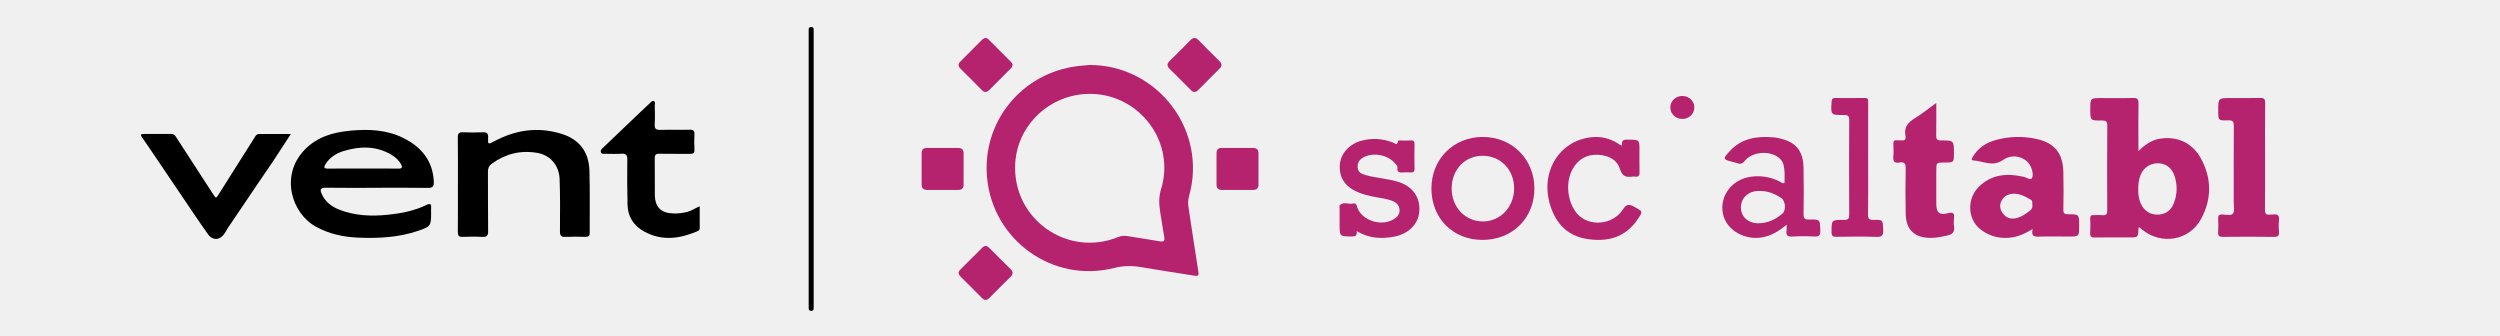
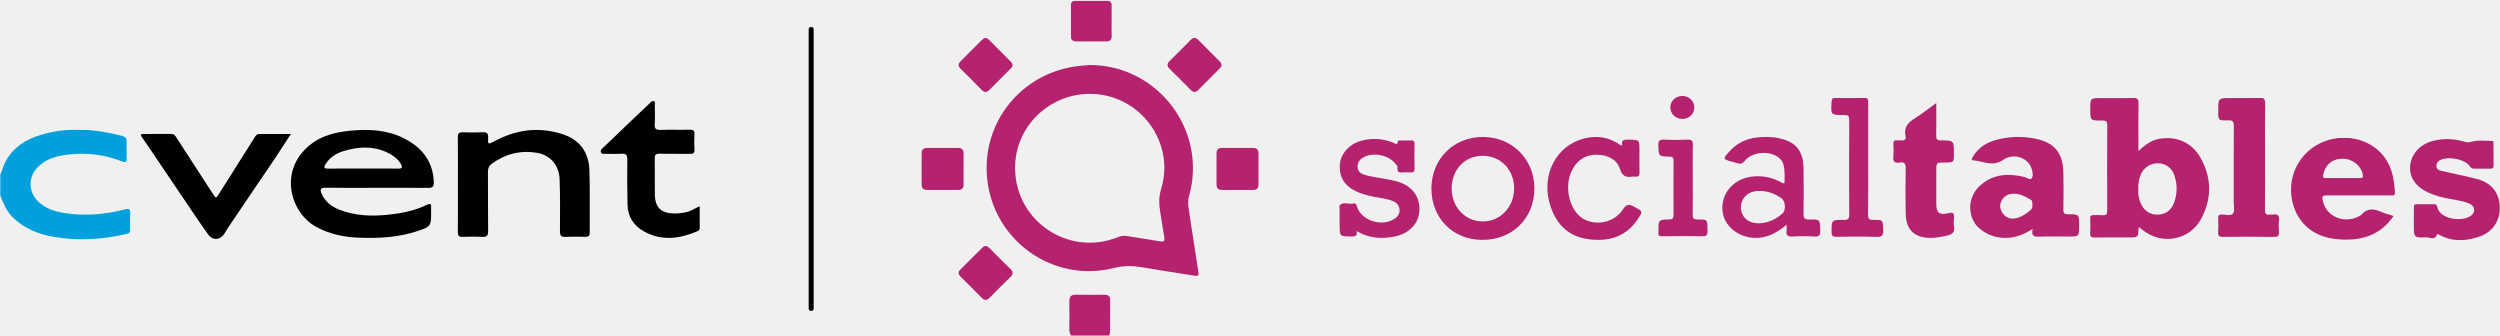
- <svg xmlns="http://www.w3.org/2000/svg" xmlns:xlink="http://www.w3.org/1999/xlink" width="2501" height="336">
+ <svg xmlns="http://www.w3.org/2000/svg" xmlns:xlink="http://www.w3.org/1999/xlink" width="2501px" height="336px" viewBox="0 0 2501 336" version="1.1">
  <defs>
-     <path id="a" d="M.28.7h1110.54v206.02H.28z" />
-     <path id="c" d="M.93.86h208.95v102.4H.93z" />
-     <path id="e" d="M.24.67H637.4V236.6H.25z" />
+     <polygon id="path-1" points="0.276 0.699 1110.823 0.699 1110.823 206.723 0.276 206.723" />
+     <polygon id="path-3" points="0.927 0.863 209.877 0.863 209.877 103.256 0.927 103.256" />
+     <polygon id="path-5" points="0.238 0.668 637.414 0.668 637.414 236.601 0.238 236.601" />
  </defs>
-   <g fill="none">
-     <g>
-       <g transform="translate(0 129)">
-         <mask id="b">
-           <use xlink:href="#a" />
+   <g id="Artboard-Copy-6" stroke="none" stroke-width="1" fill="none" fill-rule="evenodd">
+     <g id="social-tables-logo-white">
+       <g id="Group-4" transform="translate(0, 129)">
+         <mask id="mask-2" fill="white">
+           <use xlink:href="#path-1" />
        </mask>
-         <path fill="#00A0DD" d="M0 45.92c2.34-4.15 3.17-8.87 5.43-13.12 7.6-14.3 20.2-22.2 34.78-26.67 27.4-8.4 54.95-6.25 82.33.9 3.1.82 4.26 2.45 4.2 5.54-.12 5.58-.18 11.18 0 16.76.13 3.7-.9 4.58-4.47 3.2-17.24-6.75-35.13-9.1-53.5-6.98-11.4 1.3-22.36 3.98-30.83 12.5-10.86 10.93-9.53 27.08 2.63 36.62 6.18 4.84 13.1 7.5 20.72 8.9 21.38 3.97 42.5 2.33 63.38-3.03 4.74-1.22 5.88-.18 5.6 4.44-.33 5.2-.2 10.43-.04 15.64.1 2.78-.98 3.77-3.66 4.4-23.92 5.67-48.07 7.08-72.3 3.02C38.57 105.4 24.02 99.67 12.3 88 6.06 81.77 3.26 73.83 0 66.05c0-6.7 0-13.42 0-20.13" mask="url(#b)" />
-         <path fill="#B5226E" d="M1071.55 207c-1.07-1.96-1.8-3.95-1.77-6.28.1-9.46.15-18.93-.02-28.4-.08-4.8 2-6.6 6.68-6.5 9.24.17 18.48.16 27.72 0 4.58-.1 6.8 1.38 6.66 6.4-.27 9.45-.13 18.93-.04 28.4 0 2.27-.45 4.35-1.36 6.38-12.62 0-25.24 0-37.87 0" mask="url(#b)" />
+         <g id="Clip-2" />
+         <path d="M0,45.916 C2.343,41.774 3.167,37.055 5.426,32.798 C13.03,18.492 25.618,10.602 40.208,6.132 C67.606,-2.257 95.152,-0.122 122.533,7.038 C125.616,7.847 126.785,9.483 126.721,12.571 C126.606,18.154 126.546,23.747 126.739,29.331 C126.864,33.024 125.837,33.912 122.261,32.516 C105.016,25.777 87.13,23.442 68.748,25.545 C57.375,26.849 46.398,29.53 37.929,38.049 C27.072,48.985 28.398,65.13 40.562,74.666 C46.739,79.51 53.675,82.163 61.282,83.577 C82.657,87.539 103.782,85.902 124.664,80.541 C129.4,79.325 130.536,80.36 130.251,84.978 C129.929,90.173 130.058,95.41 130.219,100.62 C130.306,103.402 129.243,104.387 126.555,105.02 C102.641,110.691 78.491,112.101 54.268,108.038 C38.555,105.399 24.011,99.672 12.303,87.996 C6.057,81.766 3.263,73.834 0,66.055 C0,59.338 0,52.627 0,45.916" id="Fill-1" fill="#00A0DD" mask="url(#mask-2)" />
+         <path d="M1071.552,207 C1070.48,205.045 1069.757,203.053 1069.78,200.723 C1069.868,191.257 1069.932,181.79 1069.762,172.329 C1069.679,167.508 1071.755,165.714 1076.44,165.811 C1085.678,165.992 1094.924,165.978 1104.161,165.816 C1108.736,165.733 1110.955,167.198 1110.816,172.218 C1110.55,181.675 1110.688,191.15 1110.775,200.617 C1110.793,202.891 1110.333,204.971 1109.422,207 C1096.797,207 1084.177,207 1071.552,207" id="Fill-3" fill="#B5226E" mask="url(#mask-2)" />
      </g>
-       <path fill="#B5226E" d="M1090.18 93.9c-39.5.07-72.4 30.8-74.56 69.64-3.08 55.27 51.84 94.45 103.18 73.55 3.08-1.27 5.96-1.42 9.18-.87 10.78 1.83 21.63 3.27 32.4 5.2 4.45.8 5-.8 4.3-4.6-1.46-8.2-2.66-16.47-4-24.7-1.23-7.67-1.6-14.92.84-22.82 14.65-47.36-21.6-95.5-71.34-95.4zm.13-28.9c68.24.2 117.96 65.96 99.13 131.46-1.18 4.1-.94 7.93-.3 12.02 3.3 21.08 6.23 42.22 9.7 63.27.74 4.54-.9 4.55-4.2 4-17.22-2.76-34.48-5.32-51.65-8.3-9.55-1.66-18.6-1.87-28.33.6-61.2 15.6-121.52-27.6-127.22-90.5-5.05-55.75 34.66-104.55 90.7-111.43 4.04-.5 8.12-.75 12.18-1.12z" />
-       <path fill="#B5226E" d="M2139.16 189.6c-.3 4.76.5 9.67 2.6 14.3 3.28 7.17 9.72 11.2 17.26 10.82 7.96-.4 13.25-4.7 15.9-11.9 3.3-8.92 3.44-18.1.38-27.16-2.57-7.68-8.6-12.14-16.1-12.34-7.67-.2-14.57 4.17-17.6 11.33-1.98 4.67-2.65 9.6-2.44 14.96zm.1-38.43c6.68-6.42 13.2-11.12 21.6-12.44 17.14-2.67 32.3 4.07 40.9 19.7 10.95 19.93 10.97 40.74.2 60.6-11.84 21.8-39.85 26.37-59.06 10.62-.96-.8-1.9-1.6-2.88-2.42-.37.58-.7.85-.7 1.13-.24 9.16-.23 9.16-9.56 9.16-11.37 0-22.74-.15-34.1.08-3.75.07-4.86-1.1-4.63-4.72.3-4.8.17-9.63.04-14.45-.07-2.4.77-3.34 3.2-3.23 2.98.14 6-.23 8.94.08 4.1.44 4.9-1.33 4.88-5.05-.14-28.17-.17-56.34.03-84.5.04-4.3-1.24-5.25-5.33-5.2-11.67.2-11.67 0-11.67-11.35 0-11.05 0-11.05 10.95-11.05 10.62 0 21.26.23 31.87-.12 4.6-.15 5.5 1.47 5.43 5.66-.25 13.7-.1 27.43-.1 41.14 0 1.78 0 3.55 0 6.37z" />
-       <path fill="#000" d="M363.5 168.62c11.7 0 23.42-.12 35.1.06 3.76.06 4.17-1.33 2.7-4.14-2.3-4.35-5.9-7.5-10.12-9.95-15.4-8.94-31.67-8.37-47.9-3.34-7 2.16-13.42 6.26-17.55 12.84-2.1 3.32-1.76 4.67 2.68 4.6 11.7-.22 23.4-.08 35.1-.08zm13.62 19.27c-17.13 0-34.26.15-51.4-.1-5.2-.08-5.74 1.96-4.03 5.88 3.32 7.65 9.35 12.7 16.96 15.77 16.28 6.6 33.3 7.13 50.5 5.28 13.02-1.4 25.77-3.98 37.6-9.74 3.97-1.94 4.9-.5 4.56 3.2-.17 1.83-.03 3.68-.03 5.52 0 12.3-.83 13.1-12.92 17.2-19.35 6.6-39.27 7.65-59.5 6.85-15.07-.6-29.3-3.57-42.7-10.88-24.35-13.3-36.32-51.25-11.42-77.04 12.62-13.07 28.53-17.44 45.6-19.08 18.12-1.75 36.2-1.03 52.95 7.2 18.4 9.08 29.9 23.02 30.7 44.2.16 4.75-1.53 5.86-6.05 5.8-16.94-.23-33.9-.1-50.83-.1z" />
-       <path fill="#000" d="M458.1 184.16c0-15.6.1-31.2-.1-46.8-.05-4.02 1.27-5.18 5.1-5.02 6.5.26 13.03.3 19.53 0 4.2-.2 5.97.78 5.7 5.5-.38 6.7 0 6.8 6 3.57 21.47-11.55 43.86-14.8 67.36-7.54 17.67 5.47 27.42 17.76 27.98 36.9.6 20.66.14 41.35.27 62.02 0 3.3-1.3 4.2-4.34 4.14-6.68-.15-13.4-.28-20.07.04-4.3.2-5.37-1.45-5.35-5.54.1-17.47.3-34.96-.34-52.4-.5-13.5-9.34-23.95-22.55-26.13-16.8-2.8-31.68 1.04-45.33 10.88-2.76 2-3.87 4.54-3.83 8.13.16 19.74-.08 39.47.2 59.2.05 4.83-1.47 6.13-6 5.87-6.5-.36-13.04-.27-19.54-.03-3.68.14-4.8-1.2-4.78-4.86.16-15.97.07-31.94.07-47.92" />
-       <path fill="#B5226E" d="M2033.2 205.34c-.22-2.56.43-4.4-1.74-5.65-4.84-2.82-9.78-5.55-15.44-5.88-5.67-.33-10.8 1.6-13.62 6.85-2.53 4.7-1.57 9.42 1.75 13.48 3.7 4.54 8.54 5.4 14.05 3.83 4.57-1.3 8.28-4 12-6.78 2.32-1.73 3.44-3.8 3-5.86zm.26 23.67c-9.17 5.87-17.7 9-27.26 9-9.5 0-17.87-2.97-25.23-8.8-12.73-10.12-13.42-30.55-1.2-42.5 12.92-12.62 28.54-13.55 45.15-9.73 2.6.6 6.2 3.45 7.56 1.5 1.83-2.65.97-6.78-.23-10.2-3.72-10.6-17.7-15.7-28.43-8.25-10.58 7.34-19.8.98-29.6.47-2.9-.16-1.37-2.34-.58-3.68 5.3-9 13.46-14.2 23.28-16.85 13.3-3.6 26.8-3.9 40.25-1 18.03 3.87 26.5 14.1 27 32.86.34 12.6.24 25.23.02 37.84-.07 3.73 1.07 4.67 4.68 4.67 11.12-.02 11.12.13 11.12 11.32 0 10.97 0 10.97-11.03 10.97-9.66 0-19.33-.23-28.97.1-4.85.17-8.2-.33-6.54-7.72z" />
-       <g transform="translate(2291 137)">
-         <mask id="d">
-           <use xlink:href="#c" />
+       <path d="M1090.184,93.891 C1050.695,93.969 1017.788,124.708 1015.623,163.538 C1012.536,218.805 1067.461,257.995 1118.803,237.085 C1121.884,235.833 1124.759,235.681 1127.978,236.229 C1138.757,238.057 1149.609,239.503 1160.369,241.438 C1164.828,242.234 1165.372,240.622 1164.69,236.823 C1163.216,228.615 1162.023,220.358 1160.687,212.123 C1159.448,204.463 1159.08,197.21 1161.521,189.311 C1176.169,141.942 1139.913,93.794 1090.184,93.891 Z M1090.308,65 C1158.541,65.193 1208.261,130.962 1189.43,196.459 C1188.251,200.567 1188.486,204.385 1189.131,208.484 C1192.438,229.564 1195.359,250.7 1198.822,271.747 C1199.569,276.288 1197.924,276.298 1194.622,275.763 C1177.408,272.986 1160.153,270.435 1142.976,267.45 C1133.427,265.792 1124.385,265.576 1114.648,268.054 C1053.463,283.653 993.13,240.447 987.432,177.539 C982.384,121.797 1022.09,73.005 1078.129,66.124 C1082.174,65.626 1086.25,65.368 1090.308,65 Z" id="Fill-5" fill="#B5226E" />
+       <path d="M2139.156,189.61 C2138.851,194.362 2139.65,199.271 2141.758,203.886 C2145.045,211.07 2151.475,215.087 2159.024,214.719 C2166.984,214.333 2172.268,210.022 2174.917,202.829 C2178.208,193.903 2178.356,184.715 2175.305,175.656 C2172.725,167.975 2166.688,163.521 2159.204,163.319 C2151.531,163.112 2144.629,167.493 2141.592,174.654 C2139.618,179.319 2138.948,184.246 2139.156,189.61 Z M2139.257,151.167 C2145.937,144.746 2152.464,140.048 2160.859,138.734 C2178.005,136.059 2193.167,142.797 2201.751,158.415 C2212.707,178.358 2212.725,199.17 2201.95,219.035 C2190.121,240.845 2162.112,245.404 2142.9,229.648 C2141.943,228.862 2141.005,228.062 2140.025,227.235 C2139.646,227.814 2139.327,228.081 2139.317,228.356 C2139.082,237.521 2139.086,237.521 2129.762,237.521 C2118.391,237.521 2107.019,237.374 2095.652,237.604 C2091.912,237.673 2090.798,236.501 2091.029,232.879 C2091.325,228.076 2091.195,223.245 2091.066,218.429 C2091.001,216.043 2091.843,215.087 2094.27,215.202 C2097.247,215.335 2100.26,214.972 2103.21,215.285 C2107.301,215.721 2108.096,213.947 2108.077,210.229 C2107.943,182.058 2107.906,153.888 2108.11,125.717 C2108.142,121.443 2106.857,120.482 2102.771,120.542 C2091.103,120.721 2091.098,120.537 2091.098,109.18 C2091.098,98.13 2091.098,98.13 2102.054,98.13 C2112.672,98.126 2123.309,98.365 2133.923,98.011 C2138.527,97.85 2139.428,99.472 2139.35,103.66 C2139.105,117.37 2139.257,131.086 2139.257,144.801 C2139.257,146.575 2139.257,148.349 2139.257,151.167 Z" id="Fill-6" fill="#B5226E" />
+       <path d="M363.513,168.618 C375.209,168.618 386.915,168.505 398.607,168.682 C402.361,168.737 402.772,167.348 401.29,164.545 C398.995,160.189 395.412,157.048 391.182,154.594 C375.786,145.659 359.509,146.233 343.278,151.258 C336.277,153.425 329.863,157.517 325.726,164.099 C323.634,167.421 323.967,168.773 328.414,168.691 C340.106,168.477 351.811,168.618 363.513,168.618 Z M377.121,187.891 C359.989,187.891 342.862,188.05 325.731,187.795 C320.508,187.718 319.977,189.761 321.69,193.68 C325.024,201.332 331.05,206.366 338.656,209.452 C354.938,216.057 371.958,216.58 389.168,214.728 C402.181,213.33 414.926,210.754 426.766,204.992 C430.728,203.062 431.656,204.491 431.319,208.214 C431.152,210.035 431.286,211.883 431.286,213.717 C431.291,226.012 430.469,226.822 418.385,230.932 C399.027,237.509 379.107,238.565 358.886,237.773 C343.809,237.182 329.582,234.205 316.181,226.89 C291.832,213.59 279.863,175.646 304.762,149.861 C317.382,136.788 333.285,132.418 350.352,130.775 C368.481,129.032 386.573,129.746 403.308,137.994 C421.7,147.057 433.198,161.003 433.988,182.192 C434.163,186.935 432.469,188.041 427.952,187.977 C411.01,187.749 394.063,187.891 377.121,187.891 Z" id="Fill-7" fill="#000000" />
+       <path d="M458.089,184.161 C458.089,168.564 458.214,152.962 458.002,137.364 C457.946,133.338 459.27,132.182 463.099,132.336 C469.599,132.602 476.127,132.639 482.627,132.327 C486.83,132.126 488.602,133.119 488.329,137.83 C487.946,144.555 488.32,144.648 494.331,141.409 C515.802,129.848 538.194,126.595 561.69,133.86 C579.368,139.331 589.12,151.62 589.683,170.768 C590.288,191.422 589.817,212.108 589.946,232.78 C589.965,236.075 588.636,236.983 585.614,236.918 C578.92,236.774 572.208,236.638 565.528,236.96 C561.233,237.17 560.163,235.511 560.181,231.419 C560.269,213.948 560.477,196.464 559.835,179.007 C559.337,165.525 550.503,155.073 537.295,152.887 C520.507,150.114 505.615,153.936 491.974,163.778 C489.206,165.777 488.103,168.321 488.136,171.905 C488.302,191.636 488.057,211.371 488.329,231.102 C488.394,235.93 486.867,237.226 482.328,236.969 C475.837,236.61 469.304,236.704 462.799,236.941 C459.118,237.076 457.988,235.748 458.02,232.081 C458.177,216.111 458.089,200.136 458.089,184.161" id="Fill-8" fill="#000000" />
+       <path d="M2033.207,205.343 C2032.981,202.784 2033.626,200.937 2031.464,199.685 C2026.616,196.877 2021.68,194.146 2016.025,193.819 C2010.351,193.488 2005.231,195.408 2002.397,200.67 C1999.866,205.362 2000.83,210.09 2004.148,214.146 C2007.858,218.686 2012.693,219.556 2018.205,217.977 C2022.768,216.669 2026.482,213.967 2030.206,211.195 C2032.515,209.473 2033.635,207.406 2033.207,205.343 Z M2033.46,229.013 C2024.293,234.869 2015.758,237.991 2006.199,238 C1996.705,238.009 1988.33,235.026 1980.97,229.188 C1968.236,219.077 1967.554,198.654 1979.767,186.711 C1992.69,174.082 2008.314,173.147 2024.925,176.973 C2027.533,177.576 2031.128,180.417 2032.478,178.465 C2034.313,175.818 2033.446,171.692 2032.253,168.276 C2028.533,157.668 2014.559,152.558 2003.821,160.017 C1993.243,167.36 1984.007,161.002 1974.214,160.491 C1971.319,160.339 1972.849,158.161 1973.642,156.817 C1978.942,147.83 1987.104,142.622 1996.917,139.966 C2010.209,136.361 2023.712,136.062 2037.166,138.962 C2055.2,142.843 2063.657,153.074 2064.164,171.826 C2064.505,184.432 2064.408,197.061 2064.192,209.671 C2064.132,213.396 2065.275,214.344 2068.884,214.335 C2080,214.317 2080,214.469 2080,225.661 C2080,236.633 2080,236.633 2068.966,236.633 C2059.311,236.633 2049.642,236.402 2039.995,236.729 C2035.152,236.895 2031.801,236.398 2033.46,229.013 Z" id="Fill-9" fill="#B5226E" />
+       <g id="Group-13" transform="translate(2291, 137)">
+         <mask id="mask-4" fill="white">
+           <use xlink:href="#path-3" />
        </mask>
-         <path fill="#B5226E" d="M52.64 41.1c5.76 0 11.54-.05 17.3.05 2.5.04 3.26-.86 2.83-3.32-1.6-9-10.38-16.1-20.1-16.07-10.5 0-17.73 6.13-19.58 16.2-.5 2.72.46 3.2 2.78 3.18 5.58-.06 11.17-.02 16.76-.03zm50.9 37.93C90.1 98.8 71.14 103.87 49.47 102.5c-7.65-.47-15.1-2.1-22.1-5.4C-.1 84.04-7.78 45.82 12.03 20.73 33.6-6.6 77.9-5.56 96.14 22.78c6.32 9.82 8 21 8.77 32.38.3 4.13-2.45 3.3-4.73 3.3-20.7.02-41.38 0-62.07 0-6.2 0-6.6.54-5.02 6.68 3.7 14.4 20.36 21.57 34.5 14.84 1.33-.64 2.9-1.17 3.82-2.24 5.86-6.82 12.54-6 19.84-2.72 3.7 1.65 7.74 2.55 12.3 4z" mask="url(#d)" />
-         <path fill="#B5226E" d="M123.8 83.84c0-4.46.1-8.92-.02-13.37-.05-2.37.85-3.28 3.27-3.22 5.6.12 11.18.12 16.78 0 2.1-.06 2.9.74 3.34 2.7 2.8 13 25.53 15.13 33.78 8.84 4.93-3.77 4-9.85-1.87-12.26-6.25-2.6-12.94-3.36-19.5-4.6-7.35-1.37-14.54-3.2-21.35-6.3-12.65-5.76-19.1-15.24-18.1-26.64 1.03-12.03 9.8-21.7 22.85-25.05 10.93-2.82 21.77-2.12 32.52 1.07 2.23.66 4.12.23 6.58-.4 6.3-1.62 13.25-.7 19.94-.64 1.43 0 1.48 1.4 1.5 2.54 0 7.42-.07 14.84.03 22.27.04 2.6-1.34 3-3.5 2.97-5.22-.08-10.44-.08-15.66 0-2 .02-3.23-.5-4.5-2.36-5.14-7.48-22.98-10.62-30.63-5.7-2.12 1.35-2.98 3.2-2.86 5.62.14 2.7 2 3.92 4.3 4.46 6.7 1.57 13.43 2.95 20.13 4.48 5.62 1.27 11.27 2.44 16.82 4 13.62 3.8 21.17 13.03 22.15 26.7.93 13.1-6.1 25.2-18.66 30.05-14 5.44-28.25 6.3-42.08-1.13-.63-.35-1.32-.58-1.98-.85-1.6 6.98-7.15 3.3-10.7 3.43-12.56.48-12.57.2-12.57-12.16 0-1.5 0-2.98 0-4.46" mask="url(#d)" />
+         <g id="Clip-11" />
+         <path d="M52.636,41.113 C58.404,41.113 64.177,41.053 69.946,41.145 C72.451,41.191 73.2,40.289 72.765,37.828 C71.17,28.823 62.393,21.742 52.663,21.755 C42.162,21.774 34.937,27.889 33.093,37.947 C32.599,40.681 33.555,41.168 35.88,41.141 C41.464,41.076 47.047,41.118 52.636,41.113 Z M103.539,79.032 C90.094,98.795 71.138,103.875 49.474,102.513 C41.824,102.034 34.369,100.405 27.38,97.092 C-0.099,84.052 -7.79,45.834 12.021,20.743 C33.592,-6.593 77.891,-5.572 96.139,22.782 C102.458,32.596 104.15,43.768 104.912,55.161 C105.194,59.288 102.453,58.455 100.165,58.46 C79.476,58.478 58.788,58.465 38.099,58.474 C31.891,58.474 31.503,59.003 33.084,65.141 C36.791,79.529 53.44,86.707 67.565,79.976 C68.906,79.336 70.491,78.807 71.397,77.744 C77.258,70.916 83.937,71.753 91.24,75.015 C94.942,76.667 98.982,77.574 103.539,79.032 Z" id="Fill-10" fill="#B5226E" mask="url(#mask-4)" />
+         <path d="M123.808,83.836 C123.812,79.382 123.891,74.923 123.78,70.474 C123.729,68.095 124.626,67.193 127.048,67.248 C132.636,67.368 138.233,67.373 143.826,67.244 C145.92,67.193 146.743,67.989 147.168,69.949 C149.974,82.962 172.701,85.083 180.947,78.793 C185.879,75.029 184.94,68.946 179.084,66.535 C172.835,63.954 166.142,63.181 159.569,61.948 C152.234,60.572 145.042,58.736 138.229,55.639 C125.578,49.883 119.144,40.4 120.124,28.998 C121.164,16.975 129.927,7.307 142.98,3.948 C153.907,1.128 164.746,1.827 175.502,5.021 C177.73,5.683 179.62,5.251 182.084,4.616 C188.37,3.001 195.331,3.925 202.019,3.976 C203.452,3.985 203.503,5.389 203.507,6.516 C203.517,13.942 203.452,21.364 203.554,28.786 C203.591,31.414 202.213,31.795 200.05,31.768 C194.832,31.69 189.609,31.694 184.395,31.768 C182.389,31.791 181.169,31.262 179.897,29.407 C174.758,21.916 156.921,18.778 149.266,23.693 C147.149,25.05 146.285,26.904 146.41,29.315 C146.544,32.016 148.411,33.245 150.69,33.779 C157.388,35.348 164.127,36.733 170.833,38.256 C176.454,39.535 182.102,40.704 187.653,42.254 C201.27,46.069 208.823,55.29 209.798,68.951 C210.732,82.065 203.702,94.148 191.143,99.007 C177.133,104.436 162.893,105.287 149.058,97.865 C148.425,97.525 147.736,97.295 147.075,97.019 C145.485,104.004 139.93,100.313 136.375,100.447 C123.817,100.93 123.808,100.635 123.808,88.286 C123.808,86.804 123.808,85.322 123.808,83.836" id="Fill-12" fill="#B5226E" mask="url(#mask-4)" />
      </g>
-       <path fill="#000" d="M273.32 161.1c-5.87 8.8-11.92 17.5-17.86 26.24-9.15 13.5-18.28 27.03-27.4 40.56-1.13 1.7-2.06 3.53-3.15 5.26-4.55 7.18-11.95 7.95-16.85 1.13-8.78-12.22-17.04-24.8-25.5-37.23-8.74-12.9-17.44-25.8-26.18-38.72-4.78-7.06-9.52-14.16-14.43-21.13-1.85-2.64-.8-3.2 1.7-3.2 9.26 0 18.5.04 27.75-.02 2.1 0 3.33.94 4.45 2.67 12.28 19.03 24.63 38 36.95 57 3.38 5.23 3.2 5.15 6.5-.1 11.93-19.02 24-37.97 35.98-56.97.95-1.5 2.08-2.56 3.98-2.56 10.14.02 20.28 0 31.74 0-6.34 9.73-11.93 18.45-17.68 27.07z" />
-       <path fill="#000" d="M700 206.4c0 7.62-.04 14.73 0 21.84 0 1.83-1.14 2.58-2.58 3.2-17.5 7.43-35.18 9.83-52.66.36-10.46-5.67-16.7-14.67-16.97-26.8-.35-15.12-.45-30.27-.23-45.4.07-4.74-1.5-6.1-6.04-5.8-5.38.34-10.8.1-16.2.05-1.58-.02-3.56.5-4.2-1.7-.55-1.9.73-3 2-4.2 11.53-10.96 23-21.98 34.5-32.97 4.14-3.95 8.34-7.85 12.5-11.8 1.07-1.02 2.16-2.56 3.7-2.1 2.17.67 1.18 2.83 1.2 4.33.1 6.3.38 12.6-.06 18.84-.35 4.87 1.57 5.84 6.03 5.7 9.67-.32 19.36.06 29.04-.2 3.76-.08 4.87 1.2 4.7 4.76-.26 4.98-.32 10 0 14.95.25 3.88-1.43 4.56-4.86 4.5-10.06-.2-20.12.07-30.18-.15-3.7-.08-4.77 1.14-4.7 4.76.2 12-.04 24 .1 36 .18 12.98 6.23 18.77 19.37 19 4.5.08 8.88-.54 13.25-1.63 4.2-1.05 7.6-3.7 12.27-5.53" />
-       <path fill="#B5226E" d="M2265.94 156.68c0 17.7.12 35.43-.08 53.14-.05 3.9 1.16 5.4 5.04 4.85.9-.14 1.88.1 2.8-.04 4.8-.8 6.82.85 6.2 5.9-.47 3.64-.34 7.4-.04 11.06.33 3.92-.67 5.47-5.12 5.4-17-.27-34-.2-50.98-.03-3.6.03-5-.9-4.73-4.63.3-4.6.2-9.23.02-13.84-.1-2.76.67-3.9 3.72-3.94 3.83-.04 9.04 1.87 11.14-1.04 1.9-2.62.7-7.46.7-11.32.04-25.28-.08-50.54.1-75.82.05-4.35-.68-6.18-5.65-6-9.94.35-9.95.05-9.95-9.72 0-12.57 0-12.57 12.78-12.57 9.7 0 19.42.15 29.13-.1 3.93-.1 5.07 1.13 5.03 5-.2 17.9-.1 35.8-.1 53.68" />
-       <path fill="#B5226E" d="M1452.25 188.28c-.14 18.8 13.36 33.2 31.2 33.26 17.38.06 31.13-14.33 31.28-32.7.16-18.8-13.26-32.93-31.33-33-17.83-.08-31 13.64-31.15 32.44zM1482.9 240c-29.47-.04-50.9-21.7-50.9-51.43 0-29.52 22.2-51.7 51.62-51.57 29.16.12 51.3 22.27 51.38 51.38.08 29.87-21.92 51.66-52.1 51.62z" />
-       <path fill="#B5226E" d="M1760.74 191.08c-.93 0-1.87-.05-2.8 0-9.73.6-16.5 7.6-16.33 16.8.2 9.15 7.32 15.5 17.4 15.5 9.4-.04 17.3-3.82 24.23-9.8 3.75-3.25 2.95-12.7-1.2-15.42-6.44-4.25-13.35-7.22-21.3-7.08zm26.58 33.68c-7.73 6.58-15.13 10.92-23.96 12.6-17.78 3.38-35.87-6.95-39.55-22.7-4.22-18.13 8.58-35.37 28.23-37.93 10.08-1.32 19.63.43 28.67 5.03 1.25.64 2.32 1.94 4.5 1.45.13-6.3.58-12.67-1.14-18.96-.7-2.58-2.32-4.6-4.35-6.3-8.96-7.58-26.58-6.4-34 2.72-2.4 3-4.5 3.82-7.9 2.52-1.36-.53-2.85-.8-4.3-1.17-10.2-2.7-10.36-2.9-2.93-10.98 11.64-12.64 26.8-14.98 43-13.72 3.5.27 7 1.08 10.37 2.07 13.75 4.05 20.07 12.88 20.3 28.8.24 15.18.28 30.35.02 45.5-.07 4.48.9 6.1 5.73 5.96 10.92-.32 10.7-.05 11 11.1.1 4.52-1.05 6.15-5.82 5.88-7.25-.4-14.56-.42-21.8.02-4.94.3-6.9-1.16-6.1-6.1.24-1.4.04-2.88.04-5.76z" />
-       <path fill="#B5226E" d="M1357.2 231.2c.7 4.67-1.3 5.42-4.92 5.38-12.14-.1-12.14.04-12.14-12.07 0-5.3 0-10.62 0-15.94 0-1.1-.4-2.64.16-3.22 3.76-3.84 8.6-.88 12.9-1.64 1.5-.27 3.3-.8 4.05 2.14 4 15.38 26.85 22.16 39.3 11.87 5.7-4.68 4.5-13.14-2.38-16.2-5.8-2.6-12.14-3.23-18.33-4.4-6.2-1.15-12.32-2.6-18.1-5.17-12.47-5.55-18.2-14.5-17.35-27.2.7-10.74 9.1-20.4 20.9-23.77 10.9-3.12 21.62-2.46 32.2 1.6 1.72.65 4.28 3.6 4.98-1.2.17-1.17 1.9-.8 2.97-.83 3.34-.03 6.7.17 10.02-.06 3.13-.22 3.68 1.18 3.63 3.9-.15 8.05-.2 16.12.02 24.18.1 3.26-1.15 4.18-4.18 3.94-2.4-.2-4.83-.17-7.24 0-3.5.2-6.35.03-5.66-4.73.24-1.73-1.25-3-2.3-4.26-6.88-8.35-21.16-11.3-30.98-6.5-4.4 2.16-6.92 5.43-6.57 10.45.33 4.96 3.93 6.6 8.1 7.75 11.07 3.04 22.72 3.42 33.67 7.1 14.3 4.77 21.92 16.87 19.63 31.58-1.73 11.14-11.17 20.1-24.28 22.72-12.88 2.57-25.45 2.06-38.13-5.4" />
-       <path fill="#B5226E" d="M1937.05 103c0 11.53.14 21.97-.08 32.4-.07 3.67.7 5.1 4.74 5.08 13-.05 13 .12 13 13 0 9.1 0 9.1-9.35 9.1-8.3 0-8.3 0-8.3 8.43 0 10.86-.02 21.7 0 32.57.02 9.2 2.74 11.93 11.75 9.7 5.86-1.45 6.4.64 5.95 5.3-.24 2.57-.4 5.23.03 7.72 1.03 5.77-1.64 8.27-6.9 9.37-5.72 1.2-11.4 2.46-17.32 2.32-15.5-.38-23.72-8.2-24.1-23.9-.34-15.08-.3-30.17 0-45.25.1-4.94-1.1-7.22-6.2-6.25-5.18 1-6.66-1.36-6.17-6.28.38-4 .2-8.1.02-12.14-.14-2.8.67-4.15 3.65-3.8 1.44.16 2.94-.14 4.37.05 3.5.46 4.84-1.16 4.15-4.38-1.83-8.54 2.34-13.47 9.2-17.67 7.16-4.38 13.72-9.73 21.55-15.38" />
-       <path fill="#B5226E" d="M1622.84 145.37c-1.2-5.8 2.4-5.76 6.64-5.67 10.63.2 10.63.06 10.63 10.9 0 7.24-.15 14.5.08 21.75.1 3.5-1.14 4.76-4.48 4.33-.9-.12-1.86-.13-2.76 0-6.2.9-10-.26-12.3-7.54-3.12-9.8-11.9-13.74-21.78-14.28-11.64-.63-20.37 4.47-25.88 14.75-7.16 13.37-4.97 32.68 4.75 44.1 11.4 13.4 35.57 11.66 45.7-4 3.63-5.65 6.18-5.72 11.44-2.84 8.75 4.77 8.9 4.4 3.4 12.57-12.36 18.38-30.45 22.78-50.65 19.64-20.76-3.24-32.62-17.3-37.7-36.95-7.48-28.82 7.6-56.3 34.14-63.4 12.6-3.38 24.5-1.86 35.55 5.4.88.56 1.57 1.65 3.24 1.25" />
-       <path fill="#B5226E" d="M1868.9 158.97c0 18.6.14 37.22-.1 55.83-.06 4.25 1.25 5.26 5.32 5.18 9.74-.2 9.45.03 9.85 9.9.23 5.38-.95 7.33-6.87 7.1-13.3-.5-26.66-.28-40-.08-3.56.05-4.77-.86-4.8-4.6-.05-12.25-.2-12.45 12.44-12.3 4.25.03 5.24-1.25 5.22-5.33-.17-31.5-.18-63 0-94.5.04-4.25-1.2-5.2-5.28-5.15-13.3.16-13.24 0-12.34-13.44.17-2.64 1.05-3.55 3.62-3.53 9.8.07 19.63.16 29.44-.05 3.82-.08 3.53 2.1 3.52 4.6-.03 18.8-.02 37.6-.02 56.37" />
-       <g transform="translate(1071)">
-         <mask id="f">
-           <use xlink:href="#e" />
+       <path d="M273.316,161.109 C267.446,169.908 261.397,178.586 255.463,187.343 C246.313,200.844 237.183,214.368 228.075,227.902 C226.933,229.593 225.997,231.433 224.906,233.161 C220.352,240.342 212.954,241.111 208.047,234.287 C199.274,222.083 191.005,209.513 182.558,197.072 C173.808,184.183 165.108,171.256 156.372,158.352 C151.588,151.287 146.846,144.193 141.939,137.216 C140.091,134.584 141.132,134.028 143.654,134.028 C152.9,134.028 162.145,134.06 171.391,134 C173.5,133.991 174.734,134.941 175.849,136.669 C188.13,155.698 200.485,174.675 212.803,193.676 C216.183,198.898 216.004,198.819 219.292,193.584 C231.23,174.546 243.287,155.596 255.279,136.599 C256.233,135.089 257.357,134.037 259.264,134.037 C269.4,134.06 279.539,134.046 291,134.046 C284.657,143.772 279.067,152.491 273.316,161.109 Z" id="Fill-14" fill="#000000" />
+       <path d="M699.986,206.404 C699.986,214.017 699.963,221.135 700,228.244 C700.005,230.068 698.863,230.82 697.421,231.434 C679.912,238.868 662.237,241.275 644.756,231.801 C634.305,226.131 628.065,217.133 627.788,205.015 C627.445,189.88 627.353,174.732 627.57,159.593 C627.635,154.862 626.082,153.501 621.534,153.795 C616.153,154.143 610.736,153.909 605.338,153.85 C603.752,153.831 601.769,154.349 601.131,152.144 C600.581,150.251 601.857,149.142 603.128,147.937 C614.656,136.987 626.128,125.968 637.633,114.982 C641.774,111.026 645.971,107.126 650.127,103.179 C651.204,102.162 652.29,100.622 653.82,101.085 C655.997,101.749 655.008,103.913 655.031,105.411 C655.132,111.691 655.405,117.993 654.966,124.24 C654.624,129.108 656.538,130.075 660.998,129.933 C670.672,129.617 680.365,129.997 690.044,129.754 C693.797,129.663 694.911,130.937 694.731,134.498 C694.476,139.476 694.421,144.485 694.74,149.449 C694.994,153.332 693.312,154.005 689.877,153.941 C679.82,153.753 669.762,154.019 659.704,153.804 C655.992,153.721 654.934,154.936 654.994,158.557 C655.202,170.556 654.957,182.565 655.114,194.569 C655.28,207.536 661.331,213.329 674.467,213.558 C678.969,213.636 683.346,213.022 687.719,211.931 C691.907,210.882 695.318,208.219 699.986,206.404" id="Fill-15" fill="#000000" />
+       <path d="M2265.94,156.683 C2265.94,174.394 2266.056,192.105 2265.857,209.816 C2265.811,213.728 2267.024,215.233 2270.9,214.666 C2271.812,214.533 2272.785,214.775 2273.692,214.629 C2278.485,213.842 2280.518,215.48 2279.888,220.54 C2279.43,224.173 2279.56,227.925 2279.861,231.594 C2280.194,235.524 2279.194,237.071 2274.739,236.998 C2257.753,236.728 2240.753,236.796 2223.762,236.965 C2220.146,236.998 2218.775,236.055 2219.03,232.335 C2219.345,227.746 2219.233,223.112 2219.053,218.504 C2218.951,215.736 2219.72,214.592 2222.767,214.56 C2226.596,214.524 2231.811,216.427 2233.909,213.517 C2235.793,210.896 2234.603,206.06 2234.608,202.203 C2234.636,176.924 2234.52,151.655 2234.714,126.381 C2234.751,122.035 2234.015,120.2 2229.051,120.374 C2219.113,120.726 2219.104,120.429 2219.104,110.656 C2219.104,98.088 2219.104,98.088 2231.88,98.088 C2241.591,98.088 2251.302,98.248 2261.008,98.006 C2264.931,97.905 2266.07,99.127 2266.028,102.997 C2265.834,120.891 2265.94,138.79 2265.94,156.683" id="Fill-16" fill="#B5226E" />
+       <path d="M1452.248,188.278 C1452.109,207.082 1465.613,221.474 1483.447,221.539 C1500.826,221.599 1514.581,207.211 1514.734,188.828 C1514.886,170.034 1501.474,155.91 1483.405,155.836 C1465.567,155.758 1452.387,169.48 1452.248,188.278 Z M1482.909,240 C1453.434,239.958 1431.991,218.293 1432,188.57 C1432.014,159.054 1454.213,136.88 1483.623,137 C1512.778,137.121 1534.921,159.267 1535,188.38 C1535.079,218.247 1513.084,240.042 1482.909,240 Z" id="Fill-17" fill="#B5226E" />
+       <path d="M1760.738,191.079 C1759.808,191.079 1758.875,191.033 1757.95,191.083 C1748.21,191.689 1741.428,198.677 1741.613,207.876 C1741.802,217.029 1748.921,223.389 1759.009,223.37 C1768.402,223.343 1776.312,219.557 1783.228,213.574 C1786.977,210.331 1786.182,200.883 1782.04,198.158 C1775.586,193.914 1768.675,190.936 1760.738,191.079 Z M1787.324,224.756 C1779.594,231.335 1772.188,235.685 1763.359,237.36 C1745.584,240.736 1727.49,230.408 1723.81,214.653 C1719.575,196.529 1732.381,179.287 1752.033,176.727 C1762.106,175.405 1771.657,177.158 1780.699,181.765 C1781.952,182.402 1783.015,183.696 1785.207,183.214 C1785.331,176.901 1785.775,170.528 1784.06,164.238 C1783.357,161.659 1781.739,159.636 1779.715,157.929 C1770.737,150.363 1753.124,151.547 1745.709,160.663 C1743.286,163.646 1741.192,164.481 1737.813,163.178 C1736.44,162.646 1734.951,162.393 1733.513,162.012 C1723.297,159.292 1723.135,159.094 1730.569,151.024 C1742.214,138.383 1757.377,136.043 1773.557,137.3 C1777.056,137.571 1780.561,138.379 1783.94,139.37 C1797.693,143.421 1804.008,152.253 1804.248,168.179 C1804.479,183.347 1804.521,198.521 1804.262,213.685 C1804.193,218.153 1805.145,219.768 1809.994,219.626 C1820.918,219.31 1820.701,219.585 1820.992,230.716 C1821.108,235.254 1819.952,236.878 1815.177,236.607 C1807.928,236.199 1800.624,236.176 1793.384,236.616 C1788.443,236.919 1786.469,235.46 1787.291,230.528 C1787.523,229.124 1787.324,227.642 1787.324,224.756 Z" id="Fill-18" fill="#B5226E" />
+       <path d="M1357.19,231.193 C1357.913,235.866 1355.9,236.616 1352.281,236.584 C1340.144,236.475 1340.144,236.616 1340.144,224.511 C1340.144,219.193 1340.139,213.879 1340.144,208.561 C1340.149,207.466 1339.73,205.92 1340.3,205.338 C1344.062,201.502 1348.897,204.461 1353.198,203.702 C1354.708,203.434 1356.485,202.902 1357.25,205.843 C1361.255,221.22 1384.103,227.998 1396.558,217.707 C1402.235,213.02 1401.057,204.561 1394.168,201.488 C1388.362,198.902 1382.026,198.265 1375.842,197.111 C1369.64,195.947 1363.521,194.511 1357.738,191.929 C1345.273,186.379 1339.55,177.42 1340.388,164.719 C1341.097,153.992 1349.5,144.333 1361.306,140.955 C1372.187,137.842 1382.92,138.501 1393.487,142.546 C1395.218,143.21 1397.783,146.174 1398.483,141.346 C1398.648,140.192 1400.38,140.546 1401.448,140.533 C1404.791,140.496 1408.147,140.701 1411.472,140.469 C1414.598,140.251 1415.146,141.646 1415.1,144.355 C1414.953,152.419 1414.902,160.492 1415.123,168.551 C1415.211,171.806 1413.968,172.729 1410.938,172.492 C1408.539,172.31 1406.108,172.333 1403.7,172.488 C1400.196,172.715 1397.35,172.529 1398.041,167.769 C1398.285,166.042 1396.788,164.769 1395.752,163.51 C1388.859,155.146 1374.581,152.192 1364.764,157.001 C1360.367,159.16 1357.839,162.428 1358.189,167.451 C1358.534,172.41 1362.13,174.051 1366.293,175.197 C1377.371,178.242 1389.016,178.62 1399.975,182.288 C1414.258,187.065 1421.887,199.175 1419.599,213.884 C1417.868,225.02 1408.433,233.984 1395.324,236.598 C1382.436,239.171 1369.87,238.657 1357.19,231.193" id="Fill-19" fill="#B5226E" />
+       <path d="M1937.05,103 C1937.05,114.527 1937.19,124.972 1936.972,135.407 C1936.895,139.07 1937.672,140.495 1941.705,140.476 C1954.713,140.426 1954.713,140.604 1954.713,153.492 C1954.713,162.58 1954.713,162.58 1945.352,162.58 C1937.05,162.58 1937.05,162.58 1937.05,171.006 C1937.05,181.857 1937.031,192.713 1937.054,203.569 C1937.072,212.776 1939.793,215.502 1948.795,213.273 C1954.663,211.821 1955.195,213.913 1954.75,218.585 C1954.514,221.142 1954.341,223.8 1954.781,226.294 C1955.813,232.066 1953.142,234.569 1947.891,235.665 C1942.159,236.862 1936.477,238.127 1930.564,237.99 C1915.057,237.624 1906.836,229.788 1906.473,214.1 C1906.119,199.02 1906.155,183.926 1906.464,168.846 C1906.564,163.914 1905.369,161.63 1900.251,162.603 C1895.082,163.585 1893.601,161.238 1894.087,156.319 C1894.482,152.309 1894.31,148.222 1894.119,144.185 C1893.983,141.385 1894.791,140.033 1897.766,140.376 C1899.206,140.545 1900.709,140.243 1902.145,140.431 C1905.628,140.892 1906.977,139.271 1906.291,136.046 C1904.475,127.511 1908.64,122.583 1915.512,118.381 C1922.661,114.002 1929.224,108.654 1937.05,103" id="Fill-20" fill="#B5226E" />
+       <path d="M1622.838,145.37 C1621.646,139.581 1625.226,139.613 1629.481,139.696 C1640.108,139.899 1640.108,139.761 1640.108,150.592 C1640.108,157.843 1639.952,165.099 1640.177,172.345 C1640.287,175.837 1639.035,177.11 1635.702,176.681 C1634.794,176.561 1633.841,176.548 1632.938,176.686 C1626.749,177.59 1622.948,176.418 1620.637,169.144 C1617.52,159.328 1608.749,155.403 1598.856,154.863 C1587.216,154.231 1578.487,159.333 1572.981,169.615 C1565.824,182.968 1568.011,202.277 1577.73,213.689 C1589.141,227.094 1613.302,225.359 1623.42,209.695 C1627.065,204.049 1629.614,203.984 1634.872,206.858 C1643.615,211.632 1643.776,211.258 1638.279,219.432 C1625.914,237.809 1607.819,242.214 1587.624,239.068 C1566.86,235.835 1555,221.762 1549.906,202.116 C1542.443,173.296 1557.531,145.831 1584.061,138.714 C1596.651,135.337 1608.566,136.855 1619.606,144.111 C1620.477,144.683 1621.174,145.767 1622.838,145.37" id="Fill-21" fill="#B5226E" />
+       <path d="M1868.905,158.974 C1868.905,177.583 1869.042,196.193 1868.799,214.797 C1868.744,219.045 1870.049,220.056 1874.121,219.978 C1883.864,219.786 1883.565,220.005 1883.974,229.891 C1884.2,235.258 1883.019,237.211 1877.104,236.982 C1863.789,236.466 1850.438,236.703 1837.11,236.895 C1833.544,236.946 1832.331,236.045 1832.312,232.314 C1832.253,220.051 1832.101,219.854 1844.74,219.987 C1848.986,220.033 1849.979,218.752 1849.96,214.674 C1849.795,183.171 1849.777,151.667 1849.974,120.164 C1849.997,115.921 1848.761,114.975 1844.684,115.025 C1831.366,115.176 1831.444,115.011 1832.34,101.578 C1832.515,98.94 1833.392,98.025 1835.957,98.048 C1845.774,98.117 1855.59,98.213 1865.398,98.002 C1869.217,97.92 1868.928,100.101 1868.923,102.602 C1868.891,121.394 1868.905,140.186 1868.905,158.974" id="Fill-22" fill="#B5226E" />
+       <g id="Group-26" transform="translate(1071, 0)">
+         <mask id="mask-6" fill="white">
+           <use xlink:href="#path-5" />
        </mask>
-         <path fill="#B5226E" d="M622.42 179.74c0 11.62.15 23.24-.08 34.86-.08 3.85 1.06 5 4.96 4.97 9.98-.1 9.7.1 10.1 10.2.2 5.15-.9 7.02-6.55 6.82-12.76-.5-25.55-.26-38.33-.1-3.26.04-5-.66-4.42-4.23.1-.54.02-1.1.02-1.67-.03-10.67-.03-10.82 10.73-11.04 3.47-.06 4.4-1.27 4.38-4.54-.1-18.08-.12-36.15 0-54.22.03-3.15-1-4.03-4.1-4.1-11.04-.24-10.77-.37-11.12-11.32-.15-4.74 1.3-5.92 5.87-5.7 7.76.4 15.56.3 23.32.03 4.02-.14 5.45.88 5.33 5.2-.32 11.6-.1 23.22-.1 34.84" mask="url(#f)" />
-         <path fill="#B5226E" d="M41.08 21.02c0 4.98-.1 9.97.04 14.95.12 3.76-1.56 5.46-5.25 5.46-10 0-20-.03-30.02 0-3.6.03-5.6-1.46-5.6-5.2 0-10.16-.03-20.3 0-30.46C.28 2.5 1.72.65 5.33.67c10.2.08 20.38.1 30.57 0 3.84-.04 5.3 1.72 5.2 5.4-.1 4.98 0 9.97-.02 14.95" mask="url(#f)" />
+         <g id="Clip-24" />
+         <path d="M622.422,179.74 C622.422,191.361 622.569,202.982 622.34,214.598 C622.262,218.447 623.401,219.614 627.299,219.573 C637.276,219.468 636.991,219.669 637.391,229.775 C637.598,234.915 636.486,236.792 630.851,236.586 C618.093,236.114 605.298,236.339 592.522,236.503 C589.259,236.54 587.517,235.84 588.105,232.265 C588.197,231.73 588.119,231.162 588.119,230.604 C588.091,219.93 588.087,219.784 598.855,219.56 C602.32,219.495 603.253,218.287 603.23,215.019 C603.115,196.945 603.111,178.871 603.235,160.796 C603.258,157.652 602.228,156.773 599.121,156.705 C588.087,156.462 588.358,156.334 588.008,145.377 C587.852,140.644 589.305,139.459 593.868,139.683 C601.626,140.068 609.425,139.99 617.192,139.711 C621.218,139.564 622.652,140.58 622.533,144.887 C622.211,156.499 622.422,168.124 622.422,179.74" id="Fill-23" fill="#B5226E" mask="url(#mask-6)" />
+         <path d="M41.081,21.017 C41.081,26.002 40.966,30.986 41.123,35.965 C41.238,39.728 39.555,41.435 35.874,41.43 C25.864,41.421 15.859,41.403 5.854,41.444 C2.255,41.462 0.238,39.97 0.238,36.222 C0.247,26.07 0.224,15.923 0.256,5.771 C0.265,2.49 1.713,0.645 5.316,0.673 C15.505,0.751 25.699,0.764 35.888,0.668 C39.739,0.632 41.201,2.394 41.113,6.069 C40.999,11.053 41.086,16.038 41.081,21.017" id="Fill-25" fill="#B5226E" mask="url(#mask-6)" />
      </g>
-       <path fill="#B5226E" d="M942.53 148.02c5.3 0 10.6.04 15.9-.02 3.77-.05 5.58 1.72 5.57 5.5-.03 10.42 0 20.84-.02 31.26 0 3.5-1.73 5.23-5.24 5.23-10.4-.02-20.82-.04-31.22 0-3.74 0-5.55-1.63-5.52-5.5.08-10.4.06-20.83 0-31.26 0-3.58 1.74-5.22 5.2-5.22 5.12 0 10.23 0 15.33 0" />
-       <path fill="#B5226E" d="M1238.15 148.02c5.1 0 10.22.04 15.32-.02 3.8-.04 5.54 1.76 5.53 5.54-.04 10.42 0 20.84-.02 31.26 0 3.52-1.8 5.2-5.28 5.2-10.4-.03-20.8-.04-31.2 0-3.78 0-5.53-1.7-5.5-5.54.07-10.42.04-20.84.02-31.26 0-3.57 1.77-5.2 5.24-5.2 5.3.03 10.6.02 15.9.02" />
-       <path fill="#B5226E" d="M1013 64.55c-.03 2.16-1.23 3.32-2.4 4.5-6.87 6.87-13.8 13.7-20.6 20.66-2.66 2.73-5 3.27-7.88.3-6.92-7.1-13.93-14.1-21-21.05-2.55-2.52-3-4.83-.28-7.5 7.17-7.12 14.3-14.26 21.4-21.44 2.1-2.14 4.32-2.9 6.66-.6 7.57 7.5 15.08 15.03 22.56 22.6.74.75 1.13 1.84 1.54 2.55" />
-       <path fill="#B5226E" d="M986.08 246c1.73.3 2.83 1.24 3.9 2.3 6.87 6.9 13.7 13.84 20.7 20.6 3.06 2.95 3.1 5.35.05 8.3-6.98 6.8-13.86 13.7-20.7 20.63-2.73 2.8-5.1 2.97-7.92.08-6.92-7.1-13.97-14.07-21.04-21.04-2.36-2.32-2.94-4.6-.43-7.1 7.4-7.4 14.83-14.8 22.24-22.2.95-.94 2.06-1.5 3.2-1.56" />
-       <path fill="#B5226E" d="M1194.72 92c-1.58-.15-2.66-1.15-3.7-2.2-6.92-6.94-13.75-13.95-20.78-20.76-3.15-3.04-2.86-5.44.14-8.36 6.9-6.68 13.68-13.48 20.37-20.37 2.94-3 5.4-3.12 8.4-.03 6.8 7.03 13.74 13.93 20.72 20.8 2.6 2.55 2.97 4.8.23 7.5-7.22 7.15-14.36 14.38-21.52 21.58-1.08 1.07-2.25 1.9-3.86 1.85" />
-       <path fill="#000" d="M814 169.58c0 44.88 0 89.75 0 134.6 0 1.3-.03 2.62 0 3.9.02 1.68-.35 2.88-2.4 2.92-1.9.04-2.63-.87-2.6-2.7.04-1.28 0-2.58 0-3.88 0-90.3 0-180.6 0-270.9 0-1.3.04-2.6 0-3.9-.03-1.84.77-2.7 2.66-2.62 1.63.06 2.33.83 2.32 2.4 0 1.5.02 2.97.02 4.45 0 45.25 0 90.5 0 135.73" />
-       <path fill="#B5226E" d="M1682.83 119c-6.5-.06-11.77-5.13-11.83-11.4-.07-6.54 5.34-11.68 12.17-11.6 6.58.1 11.77 5.07 11.83 11.37.06 6.52-5.36 11.7-12.17 11.63" />
+       <path d="M942.534,148.02 C947.831,148.015 953.128,148.062 958.425,148.001 C962.203,147.954 964.009,149.716 964,153.494 C963.972,163.92 963.991,174.34 963.981,184.761 C963.981,188.247 962.25,189.99 958.741,189.986 C948.335,189.976 937.924,189.962 927.518,190 C923.783,190.014 921.972,188.37 922,184.507 C922.08,174.086 922.061,163.665 922.014,153.244 C922,149.664 923.741,148.024 927.208,148.02 C932.317,148.02 937.426,148.02 942.534,148.02" id="Fill-27" fill="#B5226E" />
+       <path d="M1238.151,148.019 C1243.258,148.015 1248.366,148.057 1253.474,148.001 C1257.26,147.963 1259.014,149.758 1259,153.536 C1258.958,163.957 1258.986,174.383 1258.981,184.804 C1258.976,188.318 1257.189,189.995 1253.704,189.99 C1243.296,189.972 1232.892,189.962 1222.489,190 C1218.717,190.014 1216.972,188.294 1217,184.464 C1217.071,174.043 1217.043,163.618 1217.019,153.197 C1217.01,149.631 1218.792,148.01 1222.259,148.015 C1227.554,148.029 1232.855,148.019 1238.151,148.019" id="Fill-28" fill="#B5226E" />
+       <path d="M1013,64.552 C1012.968,66.706 1011.765,67.868 1010.599,69.038 C1003.728,75.921 996.802,82.753 990.004,89.709 C987.344,92.425 985.011,92.974 982.118,90.001 C975.201,82.904 968.189,75.907 961.131,68.951 C958.566,66.427 958.133,64.122 960.844,61.438 C968.011,54.331 975.142,47.188 982.236,40.008 C984.355,37.863 986.564,37.1 988.902,39.409 C996.47,46.886 1003.983,54.427 1011.465,62 C1012.203,62.746 1012.585,63.843 1013,64.552" id="Fill-29" fill="#B5226E" />
+       <path d="M986.077,246 C987.814,246.302 988.907,247.243 989.967,248.299 C996.852,255.191 1003.672,262.138 1010.684,268.897 C1013.743,271.845 1013.784,274.254 1010.735,277.211 C1003.745,283.993 996.87,290.89 990.045,297.832 C987.302,300.62 984.939,300.798 982.109,297.905 C975.179,290.807 968.125,283.829 961.058,276.863 C958.699,274.542 958.123,272.266 960.628,269.757 C968.039,262.353 975.458,254.962 982.873,247.568 C983.819,246.622 984.93,246.064 986.077,246" id="Fill-30" fill="#B5226E" />
+       <path d="M1194.723,91.997 C1193.142,91.846 1192.063,90.85 1191.012,89.791 C1184.101,82.858 1177.268,75.848 1170.239,69.044 C1167.09,65.997 1167.378,63.598 1170.381,60.684 C1177.273,53.999 1184.056,47.195 1190.747,40.313 C1193.686,37.29 1196.149,37.184 1199.138,40.267 C1205.948,47.296 1212.891,54.197 1219.874,61.056 C1222.484,63.616 1222.841,65.878 1220.103,68.585 C1212.877,75.724 1205.742,82.95 1198.576,90.148 C1197.502,91.222 1196.327,92.052 1194.723,91.997" id="Fill-31" fill="#B5226E" />
+       <path d="M814,169.583 C814,214.456 814,259.329 814,304.193 C814,305.494 813.968,306.796 813.995,308.088 C814.023,309.762 813.649,310.962 811.614,310.999 C809.688,311.036 808.971,310.125 809.013,308.313 C809.04,307.017 809.003,305.72 809.003,304.418 C808.999,214.121 808.999,123.818 809.003,33.521 C809.003,32.224 809.04,30.927 809.013,29.626 C808.971,27.782 809.775,26.931 811.664,27.004 C813.288,27.064 813.986,27.832 813.982,29.405 C813.973,30.886 814,32.371 814,33.852 C814,79.097 814,124.338 814,169.583" id="Fill-32" fill="#000000" />
+       <path d="M1682.833,118.999 C1676.328,118.939 1671.058,113.869 1671.001,107.598 C1670.934,101.061 1676.338,95.917 1683.167,96.001 C1689.753,96.085 1694.938,101.071 1695,107.369 C1695.057,113.888 1689.643,119.065 1682.833,118.999" id="Fill-33" fill="#B5226E" />
    </g>
  </g>
</svg>
